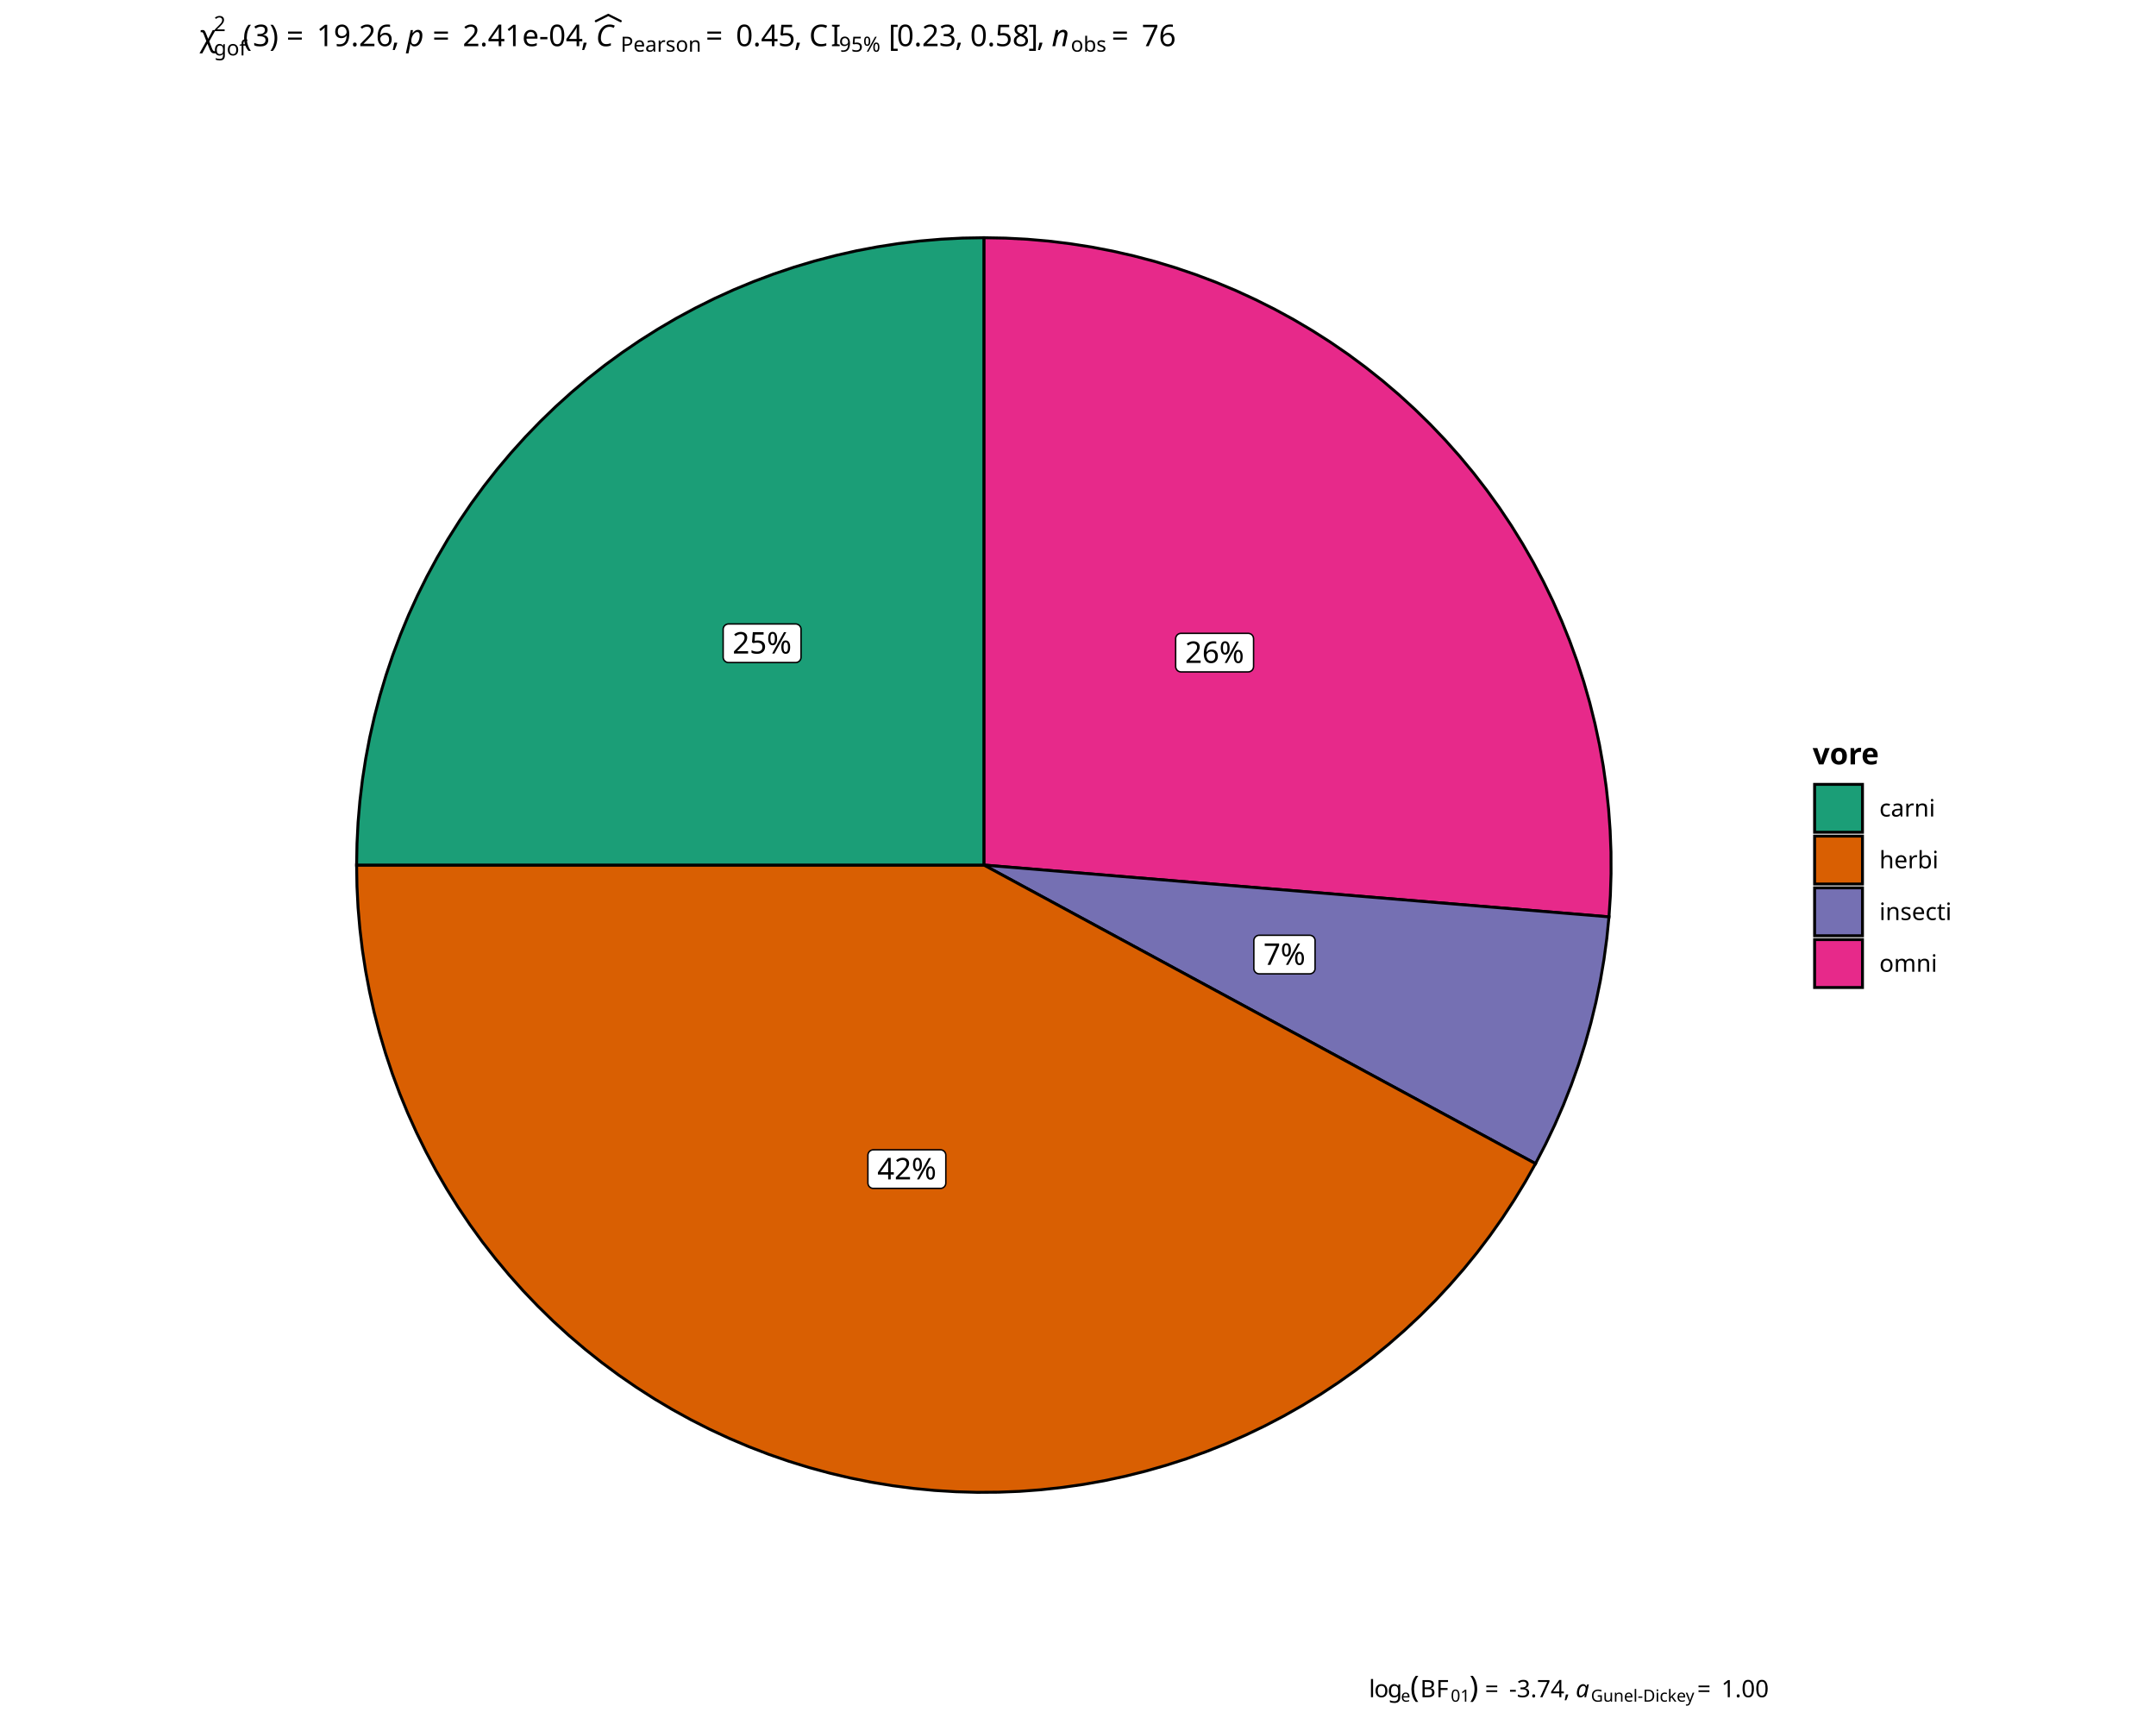
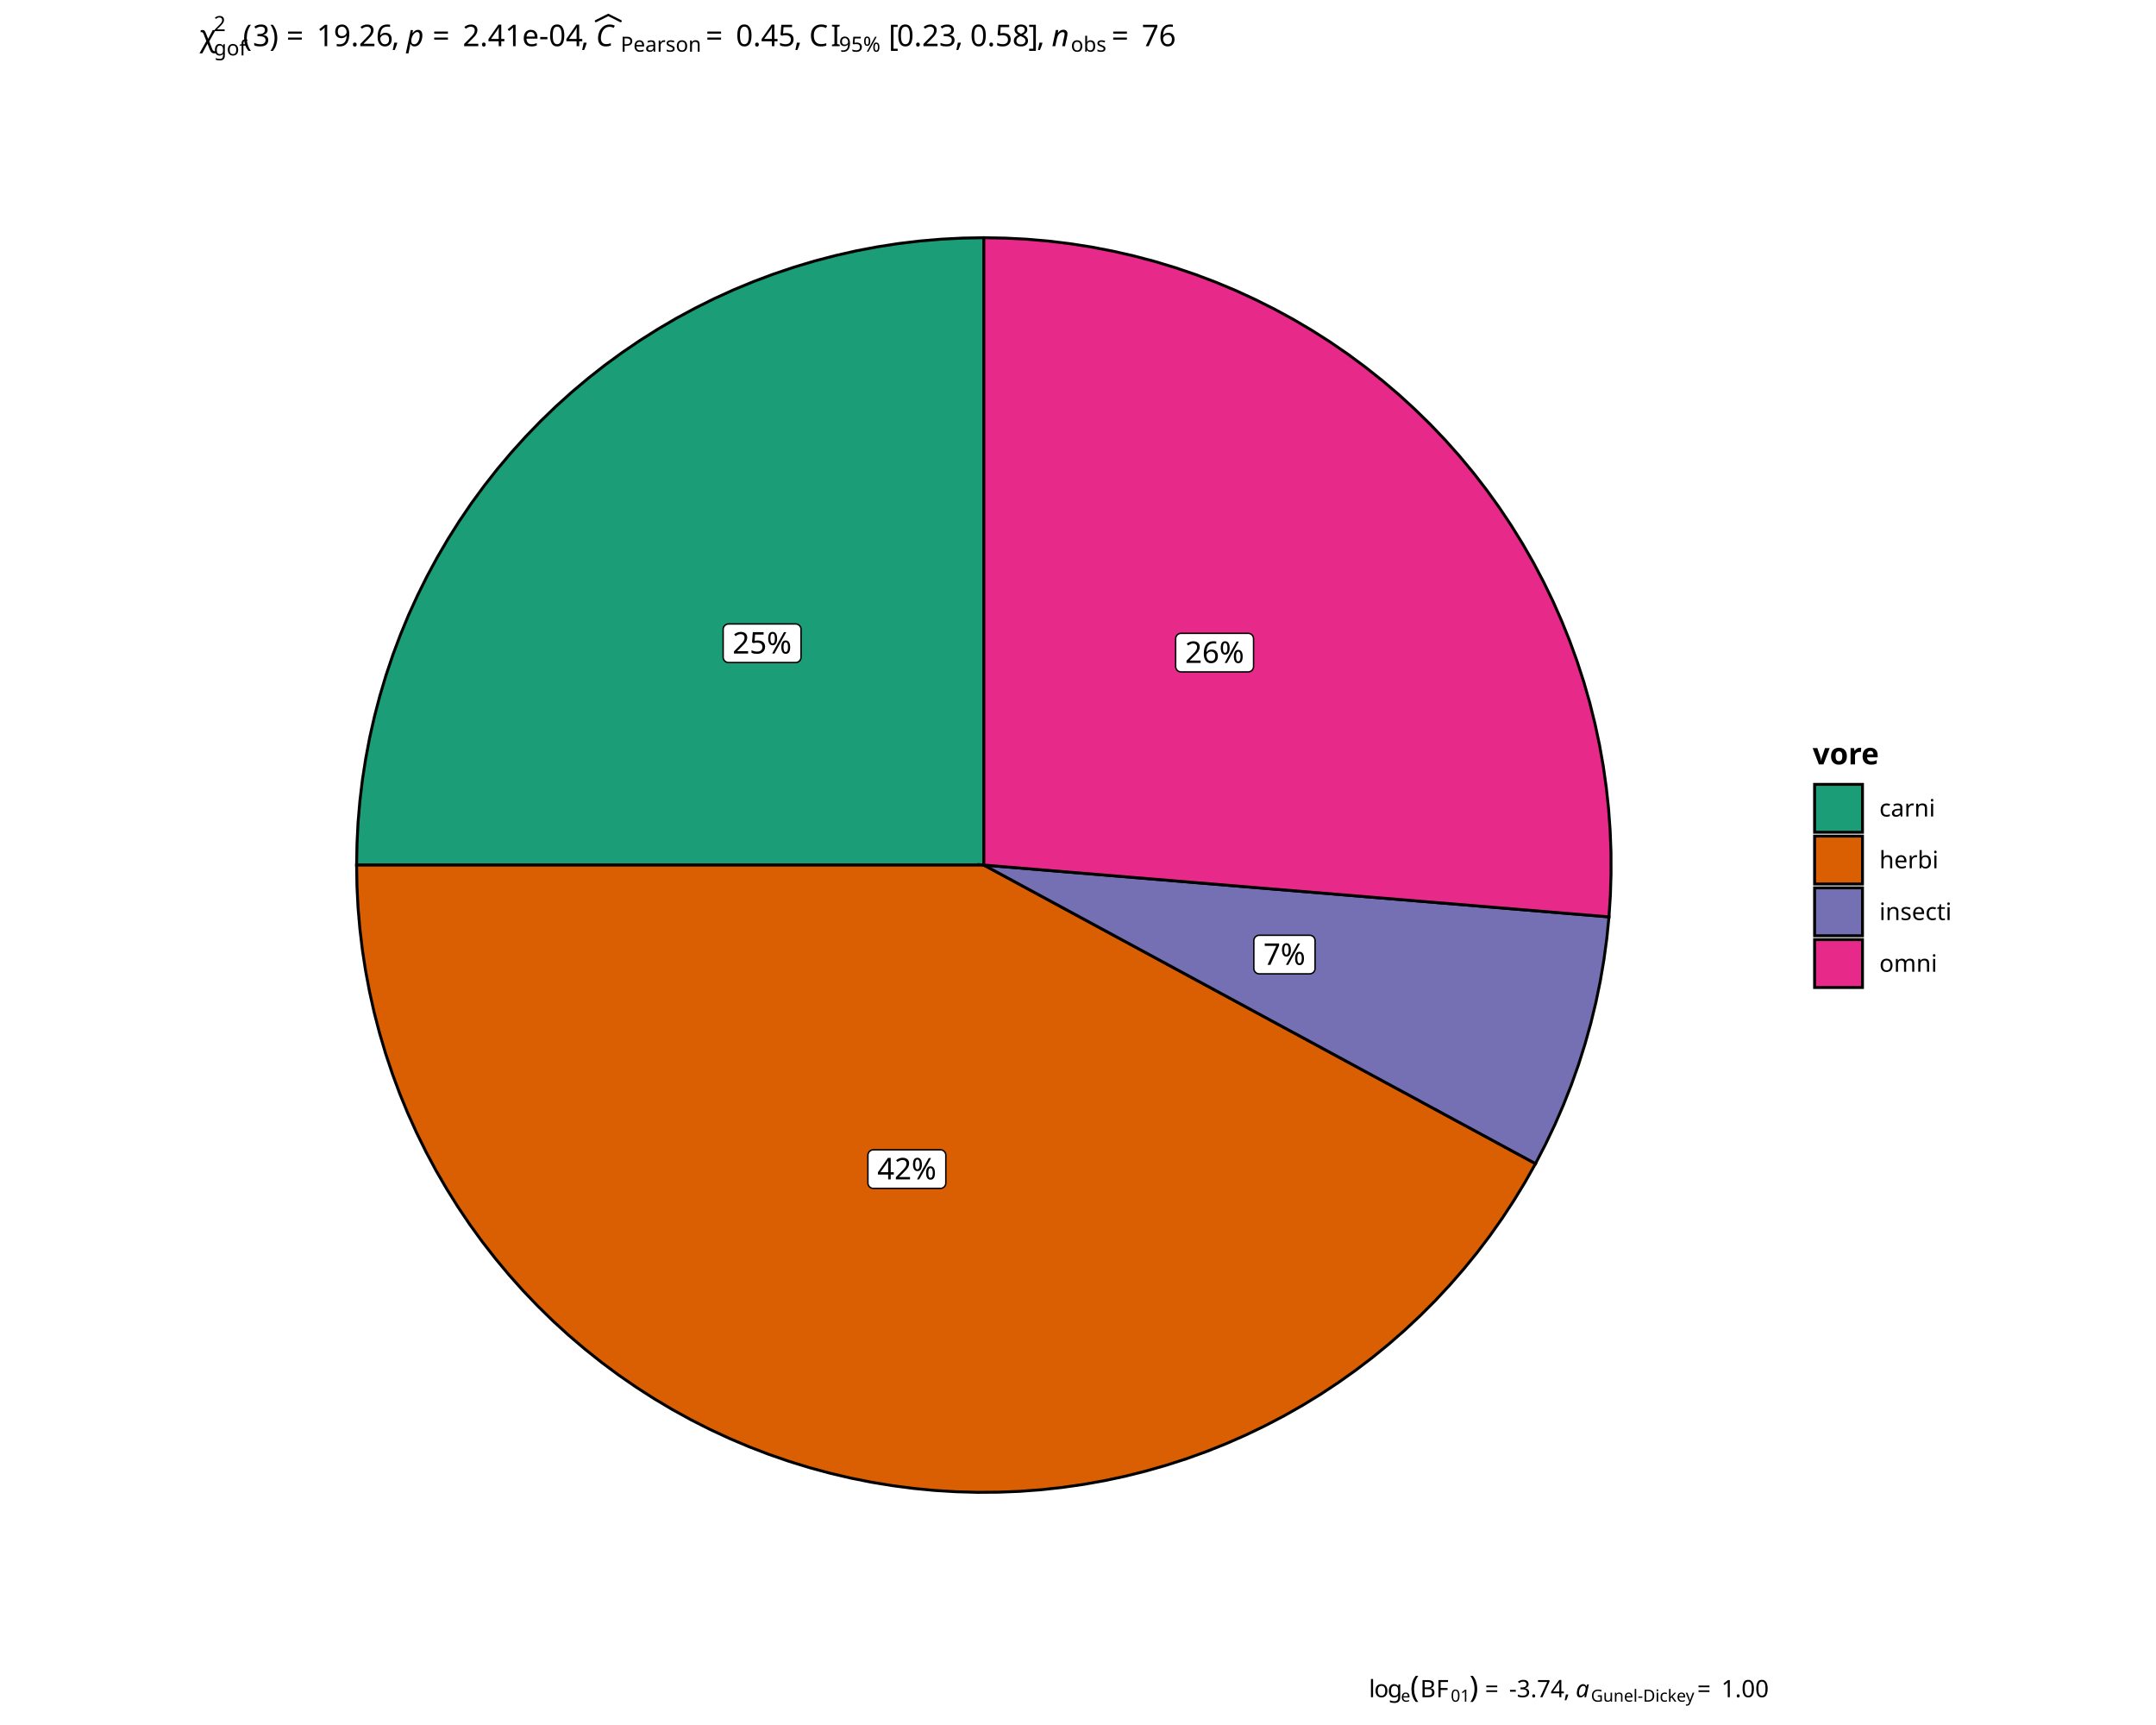
<svg xmlns="http://www.w3.org/2000/svg" class="svglite" data-engine-version="2.0" width="720.00pt" height="576.00pt" viewBox="0 0 720.00 576.00">
  <defs>
    <style type="text/css">
    .svglite line, .svglite polyline, .svglite polygon, .svglite path, .svglite rect, .svglite circle {
      fill: none;
      stroke: #000000;
      stroke-linecap: round;
      stroke-linejoin: round;
      stroke-miterlimit: 10.00;
    }
  </style>
  </defs>
  <rect width="100%" height="100%" style="stroke: none; fill: #FFFFFF;" />
  <defs>
    <clipPath id="cpMC4wMHw3MjAuMDB8MC4wMHw1NzYuMDA=">
      <rect x="0.00" y="0.00" width="720.00" height="576.00" />
    </clipPath>
  </defs>
  <g clip-path="url(#cpMC4wMHw3MjAuMDB8MC4wMHw1NzYuMDA=)">
</g>
  <defs>
    <clipPath id="cpNTkuNzV8NjYwLjI1fDAuMDB8NTc2LjAw">
      <rect x="59.75" y="0.00" width="600.50" height="576.00" />
    </clipPath>
  </defs>
  <g clip-path="url(#cpNTkuNzV8NjYwLjI1fDAuMDB8NTc2LjAw)">
    <rect x="59.75" y="0.00" width="600.50" height="576.00" style="stroke-width: 0.97; stroke: #FFFFFF; fill: #FFFFFF;" />
  </g>
  <g clip-path="url(#cpMC4wMHw3MjAuMDB8MC4wMHw1NzYuMDA=)">
</g>
  <defs>
    <clipPath id="cpNjYuNzN8NTkwLjQwfDI3LjAxfDU1MC42OQ==">
      <rect x="66.73" y="27.01" width="523.67" height="523.67" />
    </clipPath>
  </defs>
  <g clip-path="url(#cpNjYuNzN8NTkwLjQwfDI3LjAxfDU1MC42OQ==)">
    <rect x="66.73" y="27.01" width="523.67" height="523.67" style="stroke-width: 0.97; stroke: none; fill: #FFFFFF;" />
+     <polygon points="328.56,288.85 328.56,281.63 328.56,274.40 328.56,267.18 328.56,259.96 328.56,252.74 328.56,245.51 328.56,238.29 328.56,231.07 328.56,223.84 328.56,216.62 328.56,209.40 328.56,202.17 328.56,194.95 328.56,187.73 328.56,180.50 328.56,173.28 328.56,166.06 328.56,158.84 328.56,151.61 328.56,144.39 328.56,137.17 328.56,129.94 328.56,122.72 328.56,115.50 328.56,108.27 328.56,101.05 328.56,93.83 328.56,86.60 328.56,79.38 321.41,79.50 314.27,79.87 307.14,80.48 300.04,81.33 292.97,82.43 285.95,83.76 278.97,85.34 272.05,87.15 265.20,89.20 258.42,91.48 251.72,93.99 245.11,96.72 238.60,99.68 232.19,102.87 225.90,106.26 219.73,109.88 213.68,113.70 207.77,117.72 201.99,121.94 196.37,126.36 190.90,130.97 185.59,135.76 180.45,140.73 175.47,145.88 170.68,151.19 166.07,156.66 161.66,162.28 157.43,168.05 153.41,173.97 149.59,180.01 145.98,186.19 142.58,192.48 139.40,198.89 136.43,205.40 133.70,212.01 131.19,218.70 128.91,225.48 126.86,232.34 125.05,239.26 123.47,246.23 122.14,253.26 121.04,260.33 120.19,267.43 119.58,274.56 119.22,281.70 119.09,288.85 126.32,288.85 133.54,288.85 140.76,288.85 147.99,288.85 155.21,288.85 162.43,288.85 169.65,288.85 176.88,288.85 184.10,288.85 191.32,288.85 198.55,288.85 205.77,288.85 212.99,288.85 220.22,288.85 227.44,288.85 234.66,288.85 241.89,288.85 249.11,288.85 256.33,288.85 263.56,288.85 270.78,288.85 278.00,288.85 285.22,288.85 292.45,288.85 299.67,288.85 306.89,288.85 314.12,288.85 321.34,288.85 328.56,288.85 " style="stroke-width: 0.97; stroke-linecap: butt; stroke-linejoin: miter; fill: #1B9E77;" />
+     <polygon points="328.56,288.85 321.34,288.85 314.12,288.85 306.89,288.85 299.67,288.85 292.45,288.85 285.22,288.85 278.00,288.85 270.78,288.85 263.56,288.85 256.33,288.85 249.11,288.85 241.89,288.85 234.66,288.85 227.44,288.85 220.22,288.85 212.99,288.85 205.77,288.85 198.55,288.85 191.32,288.85 184.10,288.85 176.88,288.85 169.65,288.85 162.43,288.85 155.21,288.85 147.99,288.85 140.76,288.85 133.54,288.85 126.32,288.85 119.09,288.85 119.21,295.95 119.57,303.05 120.18,310.13 121.02,317.18 122.10,324.20 123.42,331.19 124.97,338.12 126.76,344.99 128.78,351.80 131.03,358.54 133.50,365.20 136.20,371.77 139.13,378.25 142.27,384.62 145.62,390.88 149.19,397.03 152.96,403.05 156.93,408.94 161.10,414.69 165.47,420.29 170.02,425.75 174.75,431.05 179.66,436.18 184.74,441.15 189.99,445.94 195.40,450.54 200.96,454.97 206.66,459.20 212.51,463.23 218.49,467.07 224.60,470.70 230.82,474.12 237.16,477.33 243.61,480.32 250.15,483.09 256.78,485.64 263.50,487.96 270.28,490.05 277.14,491.91 284.06,493.54 291.02,494.93 298.03,496.08 305.08,497.00 312.15,497.68 319.24,498.11 326.34,498.31 333.45,498.26 340.55,497.98 347.63,497.45 354.69,496.68 361.73,495.68 368.72,494.44 375.67,492.96 382.56,491.24 389.40,489.29 396.16,487.12 402.84,484.71 409.44,482.08 415.95,479.22 422.35,476.15 428.65,472.86 434.83,469.36 440.89,465.66 446.82,461.74 452.62,457.63 458.27,453.33 463.77,448.84 469.12,444.16 474.31,439.30 479.33,434.28 484.17,429.08 488.84,423.72 493.32,418.21 497.61,412.55 501.71,406.74 505.60,400.81 509.30,394.74 512.79,388.55 506.43,385.11 500.08,381.67 493.73,378.23 487.38,374.80 481.02,371.36 474.67,367.92 468.32,364.48 461.97,361.05 455.61,357.61 449.26,354.17 442.91,350.73 436.56,347.29 430.20,343.86 423.85,340.42 417.50,336.98 411.15,333.54 404.79,330.10 398.44,326.67 392.09,323.23 385.74,319.79 379.38,316.35 373.03,312.92 366.68,309.48 360.33,306.04 353.97,302.60 347.62,299.16 341.27,295.73 334.92,292.29 328.56,288.85 " style="stroke-width: 0.97; stroke-linecap: butt; stroke-linejoin: miter; fill: #D95F02;" />
+     <polygon points="328.56,288.85 334.92,292.29 341.27,295.73 347.62,299.16 353.97,302.60 360.33,306.04 366.68,309.48 373.03,312.92 379.38,316.35 385.74,319.79 392.09,323.23 398.44,326.67 404.79,330.10 411.15,333.54 417.50,336.98 423.85,340.42 430.20,343.86 436.56,347.29 442.91,350.73 449.26,354.17 455.61,357.61 461.97,361.05 468.32,364.48 474.67,367.92 481.02,371.36 487.38,374.80 493.73,378.23 500.08,381.67 506.43,385.11 512.79,388.55 516.11,382.14 519.21,375.63 522.09,369.01 524.73,362.30 527.15,355.50 529.32,348.62 531.26,341.67 532.96,334.66 534.42,327.59 535.63,320.48 536.60,313.33 537.32,306.15 530.12,305.55 522.92,304.96 515.72,304.36 508.52,303.76 501.33,303.17 494.13,302.57 486.93,301.97 479.73,301.38 472.53,300.78 465.33,300.18 458.13,299.59 450.94,298.99 443.74,298.39 436.54,297.80 429.34,297.20 422.14,296.61 414.94,296.01 407.75,295.41 400.55,294.82 393.35,294.22 386.15,293.62 378.95,293.03 371.75,292.43 364.56,291.83 357.36,291.24 350.16,290.64 342.96,290.04 335.76,289.45 328.56,288.85 " style="stroke-width: 0.97; stroke-linecap: butt; stroke-linejoin: miter; fill: #7570B3;" />
    <polygon points="328.56,288.85 335.76,289.45 342.96,290.04 350.16,290.64 357.36,291.24 364.56,291.83 371.75,292.43 378.95,293.03 386.15,293.62 393.35,294.22 400.55,294.82 407.75,295.41 414.94,296.01 422.14,296.61 429.34,297.20 436.54,297.80 443.74,298.39 450.94,298.99 458.13,299.59 465.33,300.18 472.53,300.78 479.73,301.38 486.93,301.97 494.13,302.57 501.33,303.17 508.52,303.76 515.72,304.36 522.92,304.96 530.12,305.55 537.32,306.15 537.79,298.95 538.01,291.74 537.99,284.52 537.71,277.31 537.19,270.12 536.42,262.94 535.41,255.80 534.15,248.69 532.64,241.64 530.90,234.64 528.91,227.70 526.68,220.84 524.22,214.05 521.53,207.36 518.61,200.76 515.46,194.27 512.10,187.89 508.51,181.63 504.71,175.49 500.70,169.49 496.49,163.64 492.08,157.93 487.47,152.37 482.68,146.98 477.70,141.76 472.54,136.71 467.22,131.84 461.73,127.16 456.08,122.67 450.28,118.37 444.34,114.28 438.26,110.40 432.05,106.73 425.71,103.27 419.26,100.04 412.71,97.02 406.05,94.24 399.30,91.69 392.47,89.37 385.56,87.28 378.58,85.44 371.55,83.84 364.46,82.48 357.33,81.37 350.17,80.50 342.98,79.88 335.78,79.51 328.56,79.38 328.56,86.60 328.56,93.83 328.56,101.05 328.56,108.27 328.56,115.50 328.56,122.72 328.56,129.94 328.56,137.17 328.56,144.39 328.56,151.61 328.56,158.84 328.56,166.06 328.56,173.28 328.56,180.50 328.56,187.73 328.56,194.95 328.56,202.17 328.56,209.40 328.56,216.62 328.56,223.84 328.56,231.07 328.56,238.29 328.56,245.51 328.56,252.74 328.56,259.96 328.56,267.18 328.56,274.40 328.56,281.63 328.56,288.85 " style="stroke-width: 0.97; stroke-linecap: butt; stroke-linejoin: miter; fill: #E7298A;" />
-     <polygon points="328.56,288.85 334.92,292.29 341.27,295.73 347.62,299.16 353.97,302.60 360.33,306.04 366.68,309.48 373.03,312.92 379.38,316.35 385.74,319.79 392.09,323.23 398.44,326.67 404.79,330.10 411.15,333.54 417.50,336.98 423.85,340.42 430.20,343.86 436.56,347.29 442.91,350.73 449.26,354.17 455.61,357.61 461.97,361.05 468.32,364.48 474.67,367.92 481.02,371.36 487.38,374.80 493.73,378.23 500.08,381.67 506.43,385.11 512.79,388.55 516.11,382.14 519.21,375.63 522.09,369.01 524.73,362.30 527.15,355.50 529.32,348.62 531.26,341.67 532.96,334.66 534.42,327.59 535.63,320.48 536.60,313.33 537.32,306.15 530.12,305.55 522.92,304.96 515.72,304.36 508.52,303.76 501.33,303.17 494.13,302.57 486.93,301.97 479.73,301.38 472.53,300.78 465.33,300.18 458.13,299.59 450.94,298.99 443.74,298.39 436.54,297.80 429.34,297.20 422.14,296.61 414.94,296.01 407.75,295.41 400.55,294.82 393.35,294.22 386.15,293.62 378.95,293.03 371.75,292.43 364.56,291.83 357.36,291.24 350.16,290.64 342.96,290.04 335.76,289.45 328.56,288.85 " style="stroke-width: 0.97; stroke-linecap: butt; stroke-linejoin: miter; fill: #7570B3;" />
-     <polygon points="328.56,288.85 321.34,288.85 314.12,288.85 306.89,288.85 299.67,288.85 292.45,288.85 285.22,288.85 278.00,288.85 270.78,288.85 263.56,288.85 256.33,288.85 249.11,288.85 241.89,288.85 234.66,288.85 227.44,288.85 220.22,288.85 212.99,288.85 205.77,288.85 198.55,288.85 191.32,288.85 184.10,288.85 176.88,288.85 169.65,288.85 162.43,288.85 155.21,288.85 147.99,288.85 140.76,288.85 133.54,288.85 126.32,288.85 119.09,288.85 119.21,295.95 119.57,303.05 120.18,310.13 121.02,317.18 122.10,324.20 123.42,331.19 124.97,338.12 126.76,344.99 128.78,351.80 131.03,358.54 133.50,365.20 136.20,371.77 139.13,378.25 142.27,384.62 145.62,390.88 149.19,397.03 152.96,403.05 156.93,408.94 161.10,414.69 165.47,420.29 170.02,425.75 174.75,431.05 179.66,436.18 184.74,441.15 189.99,445.94 195.40,450.54 200.96,454.97 206.66,459.20 212.51,463.23 218.49,467.07 224.60,470.70 230.82,474.12 237.16,477.33 243.61,480.32 250.15,483.09 256.78,485.64 263.50,487.96 270.28,490.05 277.14,491.91 284.06,493.54 291.02,494.93 298.03,496.08 305.08,497.00 312.15,497.68 319.24,498.11 326.34,498.31 333.45,498.26 340.55,497.98 347.63,497.45 354.69,496.68 361.73,495.68 368.72,494.44 375.67,492.96 382.56,491.24 389.40,489.29 396.16,487.12 402.84,484.71 409.44,482.08 415.95,479.22 422.35,476.15 428.65,472.86 434.83,469.36 440.89,465.66 446.82,461.74 452.62,457.63 458.27,453.33 463.77,448.84 469.12,444.16 474.31,439.30 479.33,434.28 484.17,429.08 488.84,423.72 493.32,418.21 497.61,412.55 501.71,406.74 505.60,400.81 509.30,394.74 512.79,388.55 506.43,385.11 500.08,381.67 493.73,378.23 487.38,374.80 481.02,371.36 474.67,367.92 468.32,364.48 461.97,361.05 455.61,357.61 449.26,354.17 442.91,350.73 436.56,347.29 430.20,343.86 423.85,340.42 417.50,336.98 411.15,333.54 404.79,330.10 398.44,326.67 392.09,323.23 385.74,319.79 379.38,316.35 373.03,312.92 366.68,309.48 360.33,306.04 353.97,302.60 347.62,299.16 341.27,295.73 334.92,292.29 328.56,288.85 " style="stroke-width: 0.97; stroke-linecap: butt; stroke-linejoin: miter; fill: #D95F02;" />
-     <polygon points="328.56,288.85 328.56,281.63 328.56,274.40 328.56,267.18 328.56,259.96 328.56,252.74 328.56,245.51 328.56,238.29 328.56,231.07 328.56,223.84 328.56,216.62 328.56,209.40 328.56,202.17 328.56,194.95 328.56,187.73 328.56,180.50 328.56,173.28 328.56,166.06 328.56,158.84 328.56,151.61 328.56,144.39 328.56,137.17 328.56,129.94 328.56,122.72 328.56,115.50 328.56,108.27 328.56,101.05 328.56,93.83 328.56,86.60 328.56,79.38 321.41,79.50 314.27,79.87 307.14,80.48 300.04,81.33 292.97,82.43 285.95,83.76 278.97,85.34 272.05,87.15 265.20,89.20 258.42,91.48 251.72,93.99 245.11,96.72 238.60,99.68 232.19,102.87 225.90,106.26 219.73,109.88 213.68,113.70 207.77,117.72 201.99,121.94 196.37,126.36 190.90,130.97 185.59,135.76 180.45,140.73 175.47,145.88 170.68,151.19 166.07,156.66 161.66,162.28 157.43,168.05 153.41,173.97 149.59,180.01 145.98,186.19 142.58,192.48 139.40,198.89 136.43,205.40 133.70,212.01 131.19,218.70 128.91,225.48 126.86,232.34 125.05,239.26 123.47,246.23 122.14,253.26 121.04,260.33 120.19,267.43 119.58,274.56 119.22,281.70 119.09,288.85 126.32,288.85 133.54,288.85 140.76,288.85 147.99,288.85 155.21,288.85 162.43,288.85 169.65,288.85 176.88,288.85 184.10,288.85 191.32,288.85 198.55,288.85 205.77,288.85 212.99,288.85 220.22,288.85 227.44,288.85 234.66,288.85 241.89,288.85 249.11,288.85 256.33,288.85 263.56,288.85 270.78,288.85 278.00,288.85 285.22,288.85 292.45,288.85 299.67,288.85 306.89,288.85 314.12,288.85 321.34,288.85 328.56,288.85 " style="stroke-width: 0.97; stroke-linecap: butt; stroke-linejoin: miter; fill: #1B9E77;" />
+     <polygon points="243.30,221.23 265.71,221.23 265.64,221.23 265.93,221.22 266.21,221.16 266.48,221.06 266.73,220.91 266.96,220.73 267.15,220.51 267.31,220.27 267.42,220.00 267.49,219.72 267.51,219.43 267.51,219.43 267.51,210.15 267.51,210.15 267.49,209.86 267.42,209.58 267.31,209.31 267.15,209.07 266.96,208.85 266.73,208.67 266.48,208.53 266.21,208.42 265.93,208.36 265.71,208.35 243.30,208.35 243.51,208.36 243.22,208.35 242.94,208.39 242.66,208.47 242.40,208.59 242.16,208.76 241.95,208.96 241.77,209.19 241.64,209.45 241.55,209.72 241.50,210.01 241.50,210.15 241.50,219.43 241.50,219.29 241.50,219.58 241.55,219.86 241.64,220.14 241.77,220.40 241.95,220.63 242.16,220.83 242.40,220.99 242.66,221.12 242.94,221.20 243.22,221.23 " style="stroke-width: 0.48; fill: #FFFFFF;" />
+     <text x="254.50" y="218.23" text-anchor="middle" style="font-size: 10.00px; font-family: sans;" textLength="20.02px" lengthAdjust="spacingAndGlyphs">25%</text>
+     <polygon points="291.64,396.82 314.06,396.82 313.99,396.82 314.28,396.81 314.56,396.75 314.83,396.65 315.08,396.50 315.31,396.32 315.50,396.10 315.65,395.86 315.77,395.59 315.84,395.31 315.86,395.02 315.86,395.02 315.86,385.74 315.86,385.74 315.84,385.45 315.77,385.17 315.65,384.90 315.50,384.66 315.31,384.44 315.08,384.26 314.83,384.11 314.56,384.01 314.28,383.95 314.06,383.94 291.64,383.94 291.86,383.95 291.57,383.94 291.28,383.98 291.01,384.06 290.74,384.18 290.51,384.35 290.30,384.55 290.12,384.78 289.99,385.03 289.90,385.31 289.85,385.60 289.84,385.74 289.84,395.02 289.85,394.88 289.85,395.17 289.90,395.45 289.99,395.73 290.12,395.98 290.30,396.22 290.51,396.42 290.74,396.58 291.01,396.71 291.28,396.79 291.57,396.82 " style="stroke-width: 0.48; fill: #FFFFFF;" />
+     <text x="302.85" y="393.82" text-anchor="middle" style="font-size: 10.00px; font-family: sans;" textLength="20.02px" lengthAdjust="spacingAndGlyphs">42%</text>
+     <polygon points="420.52,325.18 437.37,325.18 437.30,325.18 437.59,325.16 437.87,325.11 438.14,325.00 438.39,324.86 438.62,324.68 438.81,324.46 438.96,324.21 439.08,323.95 439.15,323.67 439.17,323.38 439.17,323.38 439.17,314.09 439.17,314.09 439.15,313.81 439.08,313.52 438.96,313.26 438.81,313.01 438.62,312.80 438.39,312.61 438.14,312.47 437.87,312.37 437.59,312.31 437.37,312.29 420.52,312.29 420.73,312.31 420.44,312.30 420.16,312.33 419.88,312.41 419.62,312.54 419.38,312.70 419.17,312.90 419.00,313.13 418.86,313.39 418.77,313.66 418.72,313.95 418.72,314.09 418.72,323.38 418.72,323.23 418.72,323.52 418.77,323.81 418.86,324.08 419.00,324.34 419.17,324.57 419.38,324.77 419.62,324.94 419.88,325.06 420.16,325.14 420.44,325.18 " style="stroke-width: 0.48; fill: #FFFFFF;" />
+     <text x="428.94" y="322.18" text-anchor="middle" style="font-size: 10.00px; font-family: sans;" textLength="14.45px" lengthAdjust="spacingAndGlyphs">7%</text>
    <polygon points="394.41,224.36 416.83,224.36 416.75,224.36 417.04,224.34 417.33,224.29 417.60,224.18 417.85,224.04 418.07,223.86 418.27,223.64 418.42,223.39 418.53,223.13 418.60,222.85 418.63,222.56 418.63,222.56 418.63,213.28 418.63,213.28 418.60,212.99 418.53,212.71 418.42,212.44 418.27,212.19 418.07,211.98 417.85,211.79 417.60,211.65 417.33,211.55 417.04,211.49 416.83,211.48 394.41,211.48 394.63,211.49 394.34,211.48 394.05,211.51 393.77,211.59 393.51,211.72 393.27,211.88 393.06,212.08 392.89,212.31 392.76,212.57 392.66,212.84 392.62,213.13 392.61,213.28 392.61,222.56 392.62,222.41 392.62,222.70 392.66,222.99 392.76,223.26 392.89,223.52 393.06,223.75 393.27,223.95 393.51,224.12 393.77,224.24 394.05,224.32 394.34,224.36 " style="stroke-width: 0.48; fill: #FFFFFF;" />
    <text x="405.62" y="221.36" text-anchor="middle" style="font-size: 10.00px; font-family: sans;" textLength="20.02px" lengthAdjust="spacingAndGlyphs">26%</text>
-     <polygon points="420.52,325.18 437.37,325.18 437.30,325.18 437.59,325.16 437.87,325.11 438.14,325.00 438.39,324.86 438.62,324.68 438.81,324.46 438.96,324.21 439.08,323.95 439.15,323.67 439.17,323.38 439.17,323.38 439.17,314.09 439.17,314.09 439.15,313.81 439.08,313.52 438.96,313.26 438.81,313.01 438.62,312.80 438.39,312.61 438.14,312.47 437.87,312.37 437.59,312.31 437.37,312.29 420.52,312.29 420.73,312.31 420.44,312.30 420.16,312.33 419.88,312.41 419.62,312.54 419.38,312.70 419.17,312.90 419.00,313.13 418.86,313.39 418.77,313.66 418.72,313.95 418.72,314.09 418.72,323.38 418.72,323.23 418.72,323.52 418.77,323.81 418.86,324.08 419.00,324.34 419.17,324.57 419.38,324.77 419.62,324.94 419.88,325.06 420.16,325.14 420.44,325.18 " style="stroke-width: 0.48; fill: #FFFFFF;" />
-     <text x="428.94" y="322.18" text-anchor="middle" style="font-size: 10.00px; font-family: sans;" textLength="14.45px" lengthAdjust="spacingAndGlyphs">7%</text>
-     <polygon points="291.64,396.82 314.06,396.82 313.99,396.82 314.28,396.81 314.56,396.75 314.83,396.65 315.08,396.50 315.31,396.32 315.50,396.10 315.65,395.86 315.77,395.59 315.84,395.31 315.86,395.02 315.86,395.02 315.86,385.74 315.86,385.74 315.84,385.45 315.77,385.17 315.65,384.90 315.50,384.66 315.31,384.44 315.08,384.26 314.83,384.11 314.56,384.01 314.28,383.95 314.06,383.94 291.64,383.94 291.86,383.95 291.57,383.94 291.28,383.98 291.01,384.06 290.74,384.18 290.51,384.35 290.30,384.55 290.12,384.78 289.99,385.03 289.90,385.31 289.85,385.60 289.84,385.74 289.84,395.02 289.85,394.88 289.85,395.17 289.90,395.45 289.99,395.73 290.12,395.98 290.30,396.22 290.51,396.42 290.74,396.58 291.01,396.71 291.28,396.79 291.57,396.82 " style="stroke-width: 0.48; fill: #FFFFFF;" />
-     <text x="302.85" y="393.82" text-anchor="middle" style="font-size: 10.00px; font-family: sans;" textLength="20.02px" lengthAdjust="spacingAndGlyphs">42%</text>
-     <polygon points="243.30,221.23 265.71,221.23 265.64,221.23 265.93,221.22 266.21,221.16 266.48,221.06 266.73,220.91 266.96,220.73 267.15,220.51 267.31,220.27 267.42,220.00 267.49,219.72 267.51,219.43 267.51,219.43 267.51,210.15 267.51,210.15 267.49,209.86 267.42,209.58 267.31,209.31 267.15,209.07 266.96,208.85 266.73,208.67 266.48,208.53 266.21,208.42 265.93,208.36 265.71,208.35 243.30,208.35 243.51,208.36 243.22,208.35 242.94,208.39 242.66,208.47 242.40,208.59 242.16,208.76 241.95,208.96 241.77,209.19 241.64,209.45 241.55,209.72 241.50,210.01 241.50,210.15 241.50,219.43 241.50,219.29 241.50,219.58 241.55,219.86 241.64,220.14 241.77,220.40 241.95,220.63 242.16,220.83 242.40,220.99 242.66,221.12 242.94,221.20 243.22,221.23 " style="stroke-width: 0.48; fill: #FFFFFF;" />
-     <text x="254.50" y="218.23" text-anchor="middle" style="font-size: 10.00px; font-family: sans;" textLength="20.02px" lengthAdjust="spacingAndGlyphs">25%</text>
  </g>
  <g clip-path="url(#cpMC4wMHw3MjAuMDB8MC4wMHw1NzYuMDA=)">
    <rect x="600.36" y="242.34" width="54.90" height="93.02" style="stroke-width: 0.97; stroke: none; fill: #FFFFFF;" />
    <text x="605.34" y="255.24" style="font-size: 10.00px; font-weight: bold; font-family: sans;" textLength="19.46px" lengthAdjust="spacingAndGlyphs">vore</text>
    <rect x="605.34" y="261.26" width="17.28" height="17.28" style="stroke-width: 0.97; stroke: none; fill: #FFFFFF;" />
    <rect x="605.99" y="261.91" width="15.99" height="15.99" style="stroke-width: 0.97; stroke-linecap: butt; stroke-linejoin: miter; fill: #1B9E77;" />
    <rect x="605.34" y="278.54" width="17.28" height="17.28" style="stroke-width: 0.97; stroke: none; fill: #FFFFFF;" />
    <rect x="605.99" y="279.19" width="15.99" height="15.99" style="stroke-width: 0.97; stroke-linecap: butt; stroke-linejoin: miter; fill: #D95F02;" />
    <rect x="605.34" y="295.82" width="17.28" height="17.28" style="stroke-width: 0.97; stroke: none; fill: #FFFFFF;" />
    <rect x="605.99" y="296.47" width="15.99" height="15.99" style="stroke-width: 0.97; stroke-linecap: butt; stroke-linejoin: miter; fill: #7570B3;" />
    <rect x="605.34" y="313.10" width="17.28" height="17.28" style="stroke-width: 0.97; stroke: none; fill: #FFFFFF;" />
    <rect x="605.99" y="313.75" width="15.99" height="15.99" style="stroke-width: 0.97; stroke-linecap: butt; stroke-linejoin: miter; fill: #E7298A;" />
    <text x="627.61" y="272.65" style="font-size: 8.00px; font-family: sans;" textLength="17.34px" lengthAdjust="spacingAndGlyphs">carni</text>
    <text x="627.61" y="289.93" style="font-size: 8.00px; font-family: sans;" textLength="17.79px" lengthAdjust="spacingAndGlyphs">herbi</text>
    <text x="627.61" y="307.21" style="font-size: 8.00px; font-family: sans;" textLength="22.68px" lengthAdjust="spacingAndGlyphs">insecti</text>
    <text x="627.61" y="324.49" style="font-size: 8.00px; font-family: sans;" textLength="17.34px" lengthAdjust="spacingAndGlyphs">omni</text>
    <text x="66.73" y="15.41" style="font-size: 10.00px; font-family: sans;" textLength="4.65px" lengthAdjust="spacingAndGlyphs">χ</text>
    <text x="71.38" y="18.50" style="font-size: 7.00px; font-family: sans;" textLength="9.73px" lengthAdjust="spacingAndGlyphs">gof</text>
    <text x="71.38" y="10.38" style="font-size: 7.00px; font-family: sans;" textLength="3.89px" lengthAdjust="spacingAndGlyphs">2</text>
    <text x="81.11" y="15.41" style="font-size: 10.00px; font-family: sans;" textLength="3.33px" lengthAdjust="spacingAndGlyphs">(</text>
    <text x="84.44" y="15.41" style="font-size: 10.00px; font-family: sans;" textLength="5.56px" lengthAdjust="spacingAndGlyphs">3</text>
    <text x="90.00" y="15.41" style="font-size: 10.00px; font-family: sans;" textLength="3.33px" lengthAdjust="spacingAndGlyphs">)</text>
    <text x="95.64" y="15.41" style="font-size: 10.00px; font-family: sans;" textLength="7.76px" lengthAdjust="spacingAndGlyphs">=</text>
    <text x="105.72" y="15.41" style="font-size: 10.00px; font-family: sans;" textLength="25.03px" lengthAdjust="spacingAndGlyphs">19.26</text>
    <text x="130.75" y="15.41" style="font-size: 10.00px; font-family: sans;" textLength="2.50px" lengthAdjust="spacingAndGlyphs">,</text>
    <text x="133.25" y="15.41" style="font-size: 10.00px; font-family: sans;" textLength="2.50px" lengthAdjust="spacingAndGlyphs"> </text>
    <text x="135.75" y="15.41" style="font-size: 10.00px; font-style: italic; font-family: sans;" textLength="5.56px" lengthAdjust="spacingAndGlyphs">p</text>
    <text x="144.44" y="15.41" style="font-size: 10.00px; font-family: sans;" textLength="7.76px" lengthAdjust="spacingAndGlyphs">=</text>
    <text x="154.52" y="15.41" style="font-size: 10.00px; font-family: sans;" textLength="39.48px" lengthAdjust="spacingAndGlyphs">2.41e-04</text>
    <text x="194.00" y="15.41" style="font-size: 10.00px; font-family: sans;" textLength="2.50px" lengthAdjust="spacingAndGlyphs">,</text>
    <text x="196.50" y="15.41" style="font-size: 10.00px; font-family: sans;" textLength="2.50px" lengthAdjust="spacingAndGlyphs"> </text>
    <text x="199.00" y="15.41" style="font-size: 10.00px; font-style: italic; font-family: sans;" textLength="7.22px" lengthAdjust="spacingAndGlyphs">C</text>
    <polyline points="199.00,7.05 203.14,4.98 207.27,7.05 " style="stroke-width: 0.75;" />
    <text x="207.27" y="17.26" style="font-size: 7.00px; font-family: sans;" textLength="26.08px" lengthAdjust="spacingAndGlyphs">Pearson</text>
    <text x="235.66" y="15.41" style="font-size: 10.00px; font-family: sans;" textLength="7.76px" lengthAdjust="spacingAndGlyphs">=</text>
    <text x="245.74" y="15.41" style="font-size: 10.00px; font-family: sans;" textLength="19.46px" lengthAdjust="spacingAndGlyphs">0.45</text>
    <text x="265.21" y="15.41" style="font-size: 10.00px; font-family: sans;" textLength="2.50px" lengthAdjust="spacingAndGlyphs">,</text>
    <text x="267.71" y="15.41" style="font-size: 10.00px; font-family: sans;" textLength="2.50px" lengthAdjust="spacingAndGlyphs"> </text>
    <text x="270.21" y="15.41" style="font-size: 10.00px; font-family: sans;" textLength="7.22px" lengthAdjust="spacingAndGlyphs">C</text>
    <text x="277.43" y="15.41" style="font-size: 10.00px; font-family: sans;" textLength="2.78px" lengthAdjust="spacingAndGlyphs">I</text>
    <text x="280.21" y="17.26" style="font-size: 7.00px; font-family: sans;" textLength="14.01px" lengthAdjust="spacingAndGlyphs">95%</text>
    <text x="294.22" y="15.41" style="font-size: 10.00px; font-family: sans;" textLength="2.50px" lengthAdjust="spacingAndGlyphs"> </text>
    <text x="296.73" y="15.41" style="font-size: 10.00px; font-family: sans;" textLength="2.78px" lengthAdjust="spacingAndGlyphs">[</text>
    <text x="299.50" y="15.41" style="font-size: 10.00px; font-family: sans;" textLength="19.46px" lengthAdjust="spacingAndGlyphs">0.23</text>
    <text x="318.97" y="15.41" style="font-size: 10.00px; font-family: sans;" textLength="2.50px" lengthAdjust="spacingAndGlyphs">,</text>
    <text x="321.47" y="15.41" style="font-size: 10.00px; font-family: sans;" textLength="2.50px" lengthAdjust="spacingAndGlyphs"> </text>
    <text x="323.97" y="15.41" style="font-size: 10.00px; font-family: sans;" textLength="19.46px" lengthAdjust="spacingAndGlyphs">0.58</text>
    <text x="343.44" y="15.41" style="font-size: 10.00px; font-family: sans;" textLength="2.78px" lengthAdjust="spacingAndGlyphs">]</text>
    <text x="346.21" y="15.41" style="font-size: 10.00px; font-family: sans;" textLength="2.50px" lengthAdjust="spacingAndGlyphs">,</text>
    <text x="348.72" y="15.41" style="font-size: 10.00px; font-family: sans;" textLength="2.50px" lengthAdjust="spacingAndGlyphs"> </text>
    <text x="351.22" y="15.41" style="font-size: 10.00px; font-style: italic; font-family: sans;" textLength="5.56px" lengthAdjust="spacingAndGlyphs">n</text>
    <text x="357.59" y="17.26" style="font-size: 7.00px; font-family: sans;" textLength="11.29px" lengthAdjust="spacingAndGlyphs">obs</text>
    <text x="371.19" y="15.41" style="font-size: 10.00px; font-family: sans;" textLength="7.76px" lengthAdjust="spacingAndGlyphs">=</text>
    <text x="381.27" y="15.41" style="font-size: 10.00px; font-family: sans;" textLength="11.12px" lengthAdjust="spacingAndGlyphs">76</text>
    <text x="457.15" y="566.72" style="font-size: 8.00px; font-family: sans;" textLength="1.78px" lengthAdjust="spacingAndGlyphs">l</text>
    <text x="458.92" y="566.72" style="font-size: 8.00px; font-family: sans;" textLength="4.45px" lengthAdjust="spacingAndGlyphs">o</text>
    <text x="463.37" y="566.72" style="font-size: 8.00px; font-family: sans;" textLength="4.45px" lengthAdjust="spacingAndGlyphs">g</text>
    <text x="467.82" y="568.20" style="font-size: 5.60px; font-family: sans;" textLength="3.11px" lengthAdjust="spacingAndGlyphs">e</text>
    <text x="470.94" y="566.72" style="font-size: 10.00px; font-family: sans;" textLength="3.33px" lengthAdjust="spacingAndGlyphs">(</text>
    <text x="474.27" y="566.72" style="font-size: 8.00px; font-family: sans;" textLength="5.34px" lengthAdjust="spacingAndGlyphs">B</text>
    <text x="479.60" y="566.72" style="font-size: 8.00px; font-family: sans;" textLength="4.89px" lengthAdjust="spacingAndGlyphs">F</text>
    <text x="484.49" y="568.20" style="font-size: 5.60px; font-family: sans;" textLength="6.23px" lengthAdjust="spacingAndGlyphs">01</text>
    <text x="490.72" y="566.72" style="font-size: 10.00px; font-family: sans;" textLength="3.32px" lengthAdjust="spacingAndGlyphs">)</text>
    <text x="495.90" y="566.72" style="font-size: 8.00px; font-family: sans;" textLength="6.21px" lengthAdjust="spacingAndGlyphs">=</text>
    <text x="503.96" y="566.72" style="font-size: 8.00px; font-family: sans;" textLength="18.24px" lengthAdjust="spacingAndGlyphs">-3.74</text>
    <text x="522.20" y="566.72" style="font-size: 8.00px; font-family: sans;" textLength="2.00px" lengthAdjust="spacingAndGlyphs">,</text>
    <text x="524.20" y="566.72" style="font-size: 8.00px; font-family: sans;" textLength="2.00px" lengthAdjust="spacingAndGlyphs"> </text>
    <text x="526.20" y="566.72" style="font-size: 8.00px; font-style: italic; font-family: sans;" textLength="4.45px" lengthAdjust="spacingAndGlyphs">a</text>
    <text x="531.29" y="568.20" style="font-size: 5.60px; font-family: sans;" textLength="33.62px" lengthAdjust="spacingAndGlyphs">Gunel-Dickey</text>
    <text x="566.77" y="566.72" style="font-size: 8.00px; font-family: sans;" textLength="6.21px" lengthAdjust="spacingAndGlyphs">=</text>
    <text x="574.83" y="566.72" style="font-size: 8.00px; font-family: sans;" textLength="15.57px" lengthAdjust="spacingAndGlyphs">1.00</text>
  </g>
</svg>
